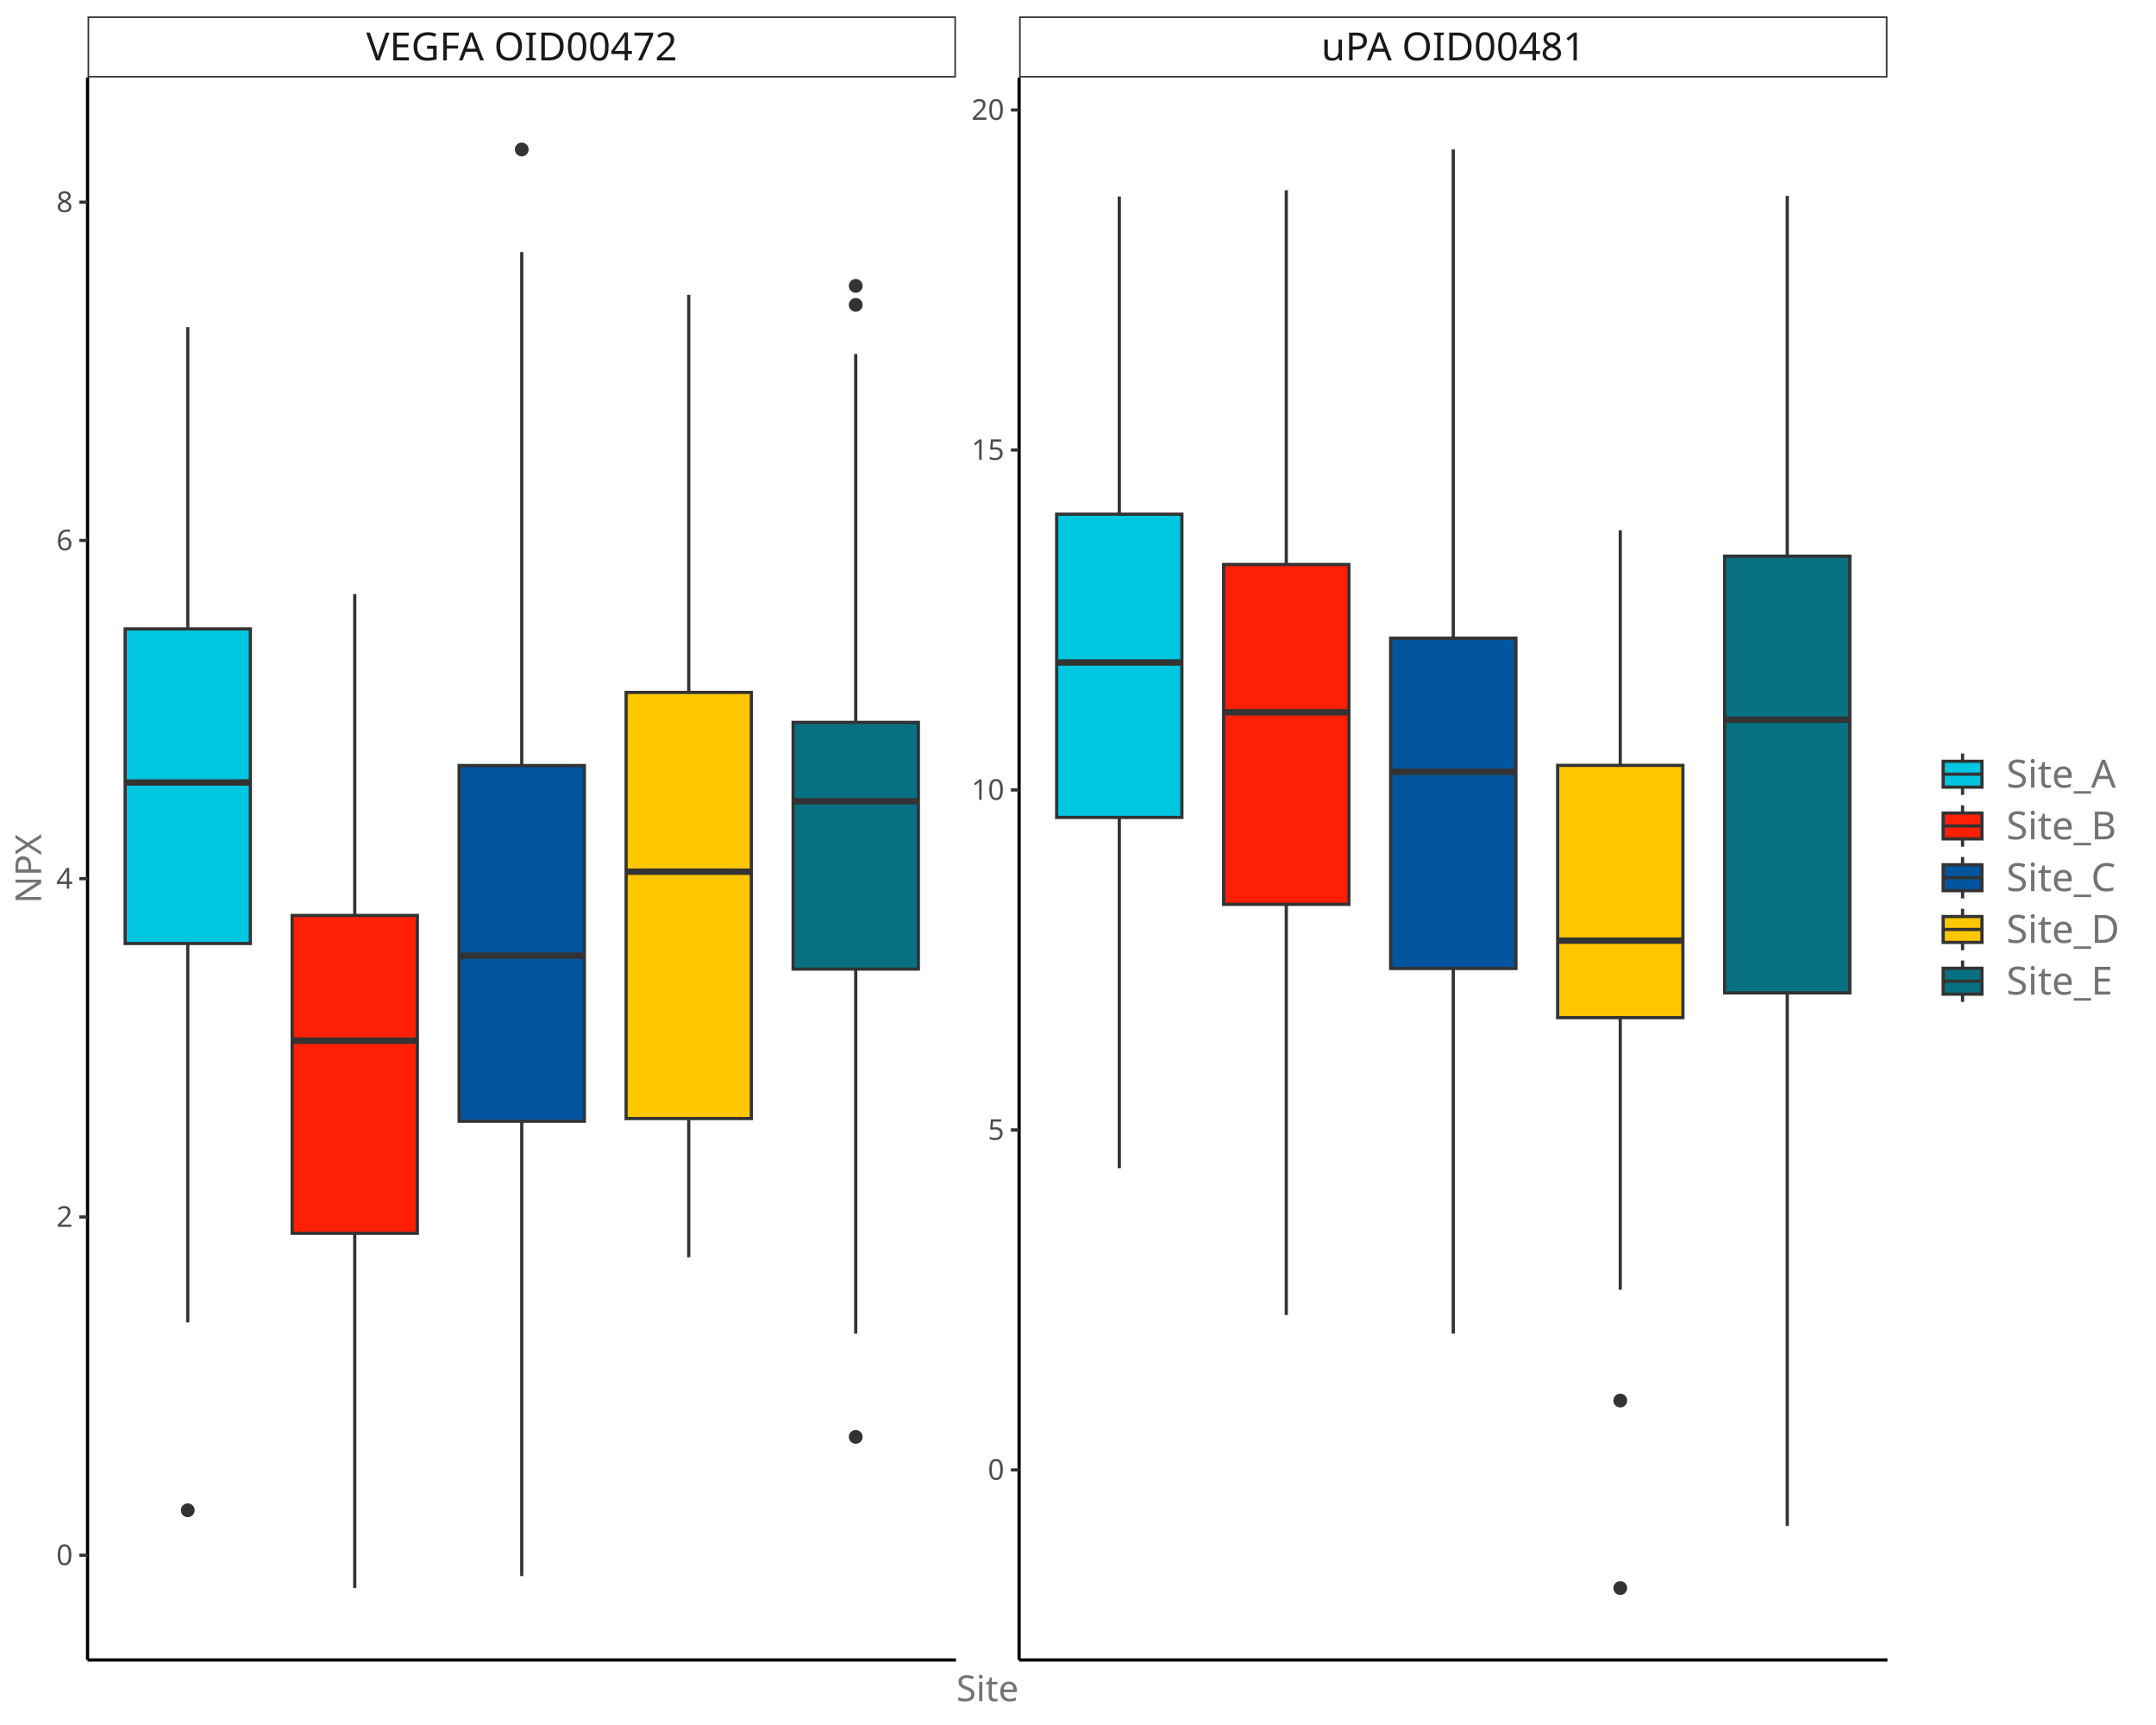
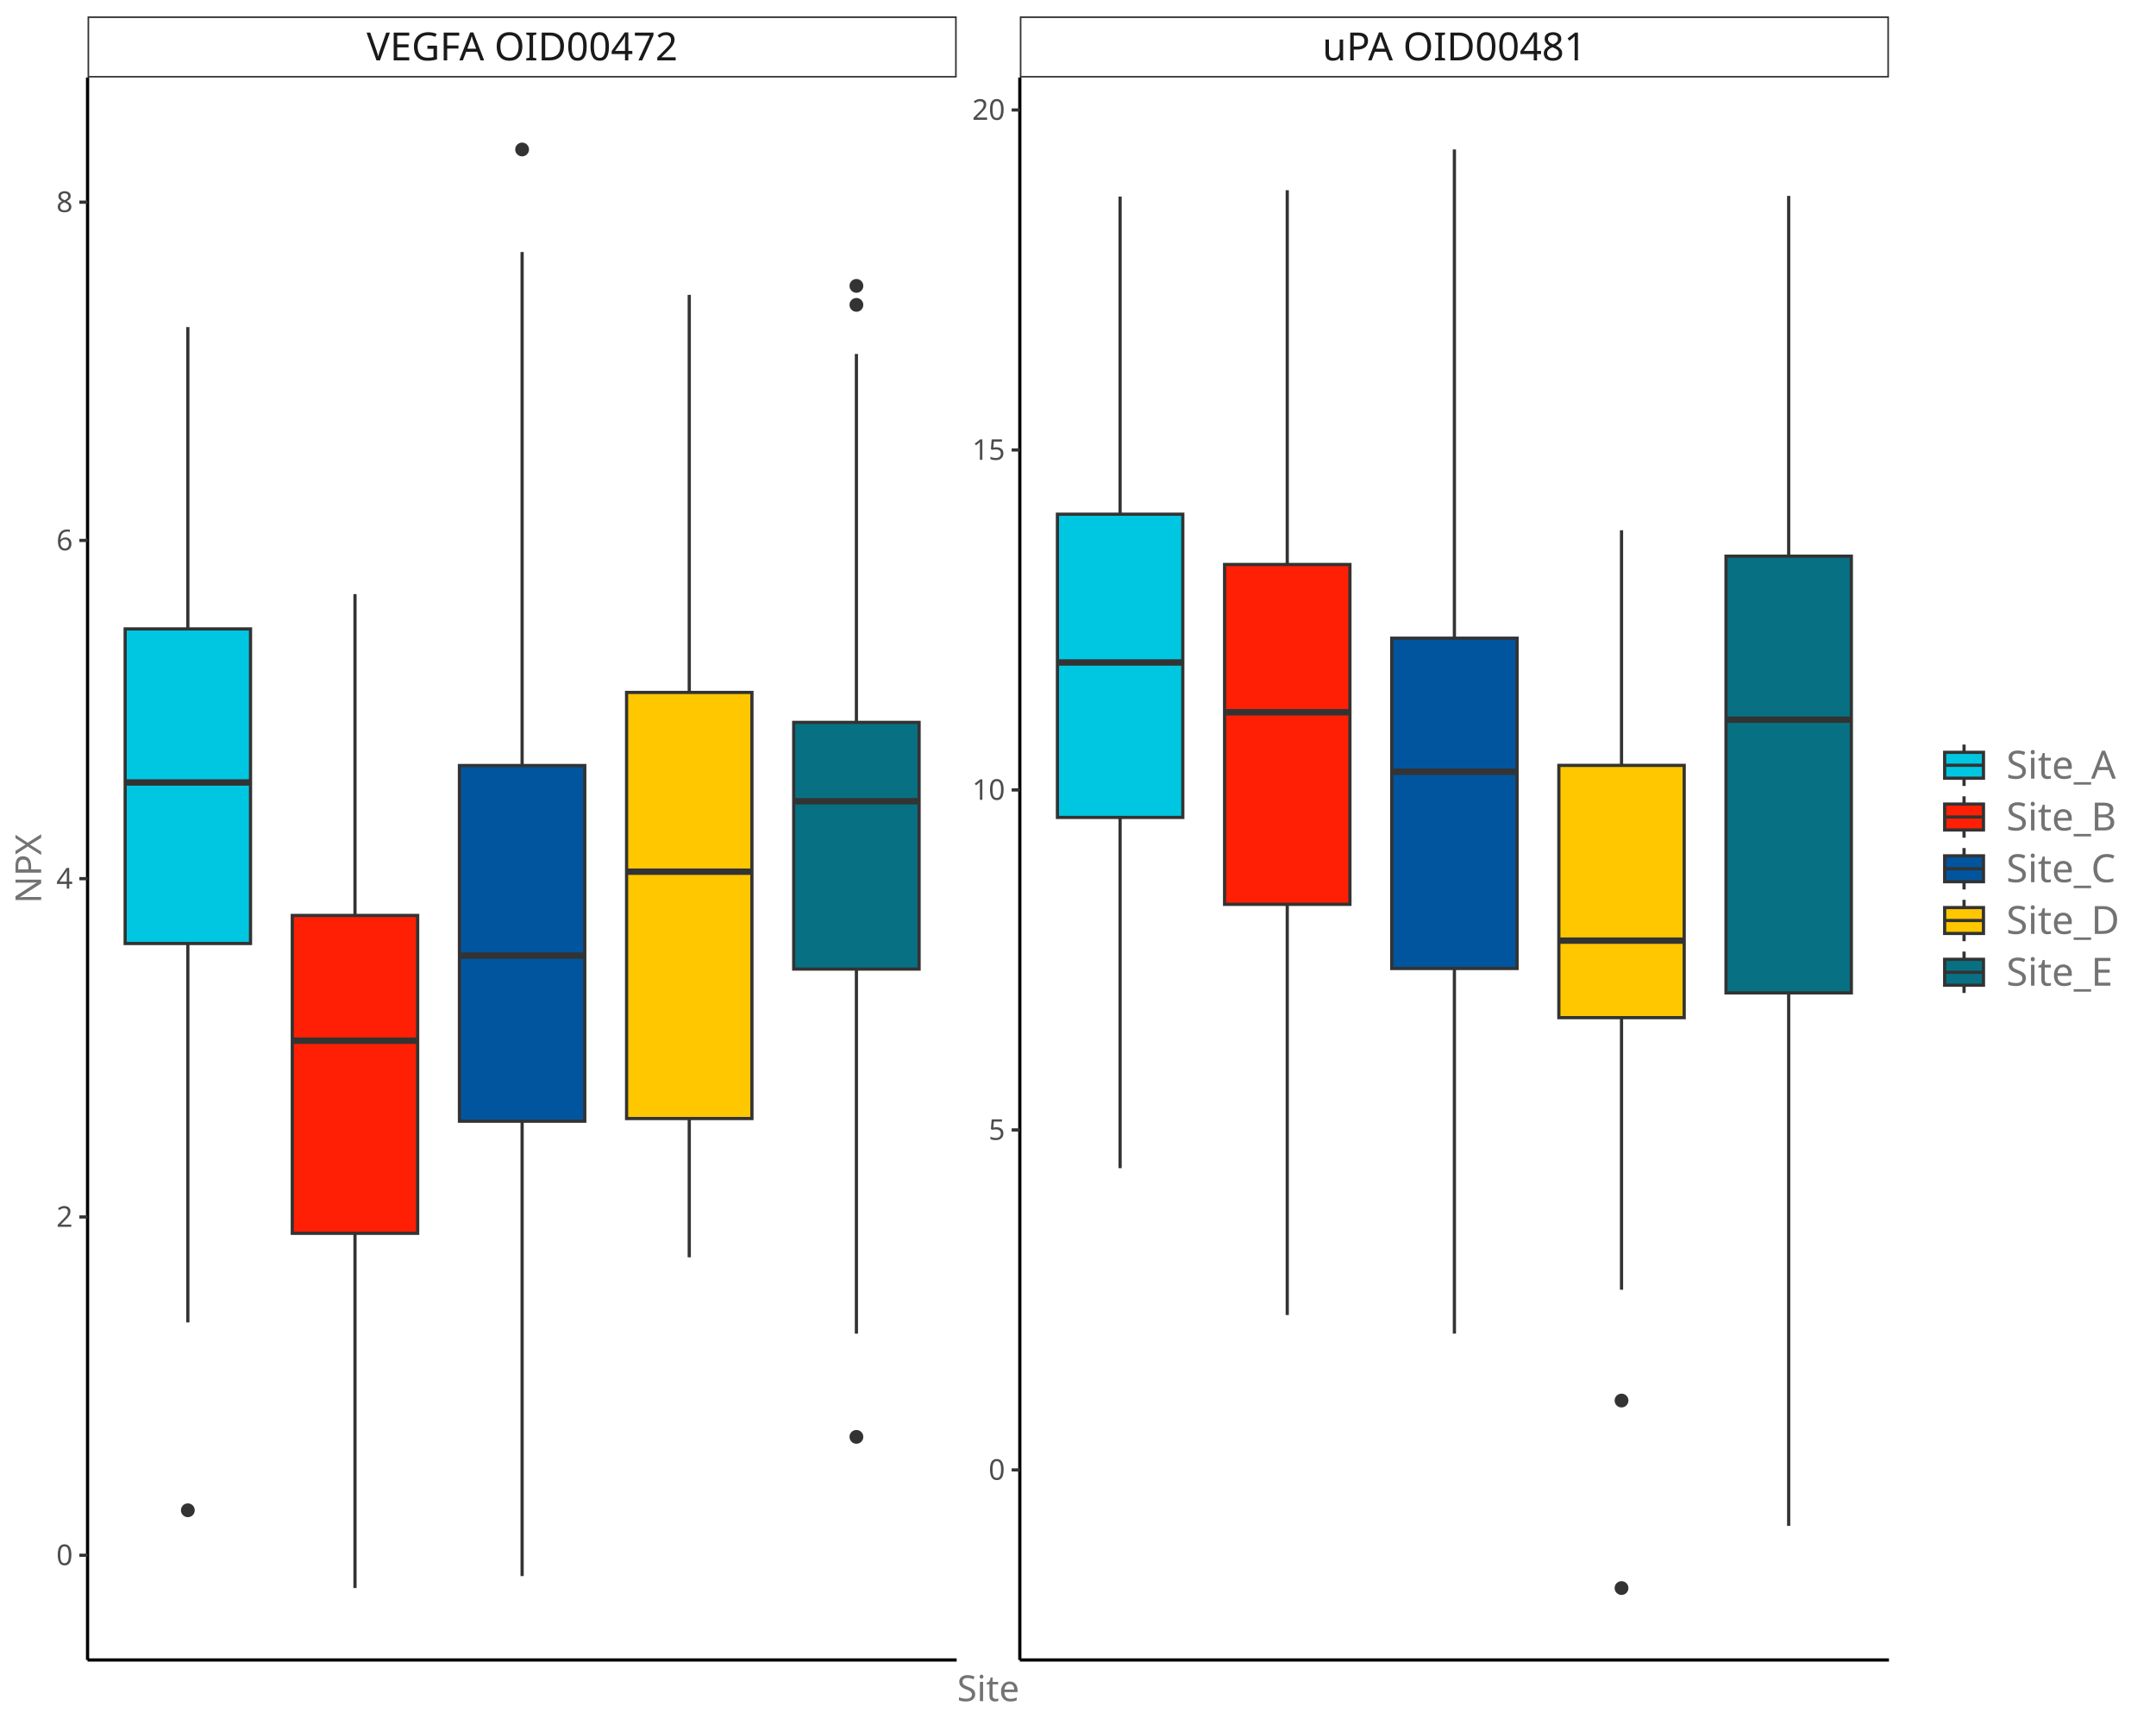
<svg xmlns="http://www.w3.org/2000/svg" class="svglite" data-engine-version="2.0" width="720.00pt" height="576.00pt" viewBox="0 0 720.00 576.00">
  <defs>
    <style type="text/css">
    .svglite line, .svglite polyline, .svglite polygon, .svglite path, .svglite rect, .svglite circle {
      fill: none;
      stroke: #000000;
      stroke-linecap: round;
      stroke-linejoin: round;
      stroke-miterlimit: 10.00;
    }
  </style>
  </defs>
  <rect width="100%" height="100%" style="stroke: none; fill: #FFFFFF;" />
  <defs>
    <clipPath id="cpMC4wMHw3MjAuMDB8MC4wMHw1NzYuMDA=">
      <rect x="0.00" y="0.00" width="720.00" height="576.00" />
    </clipPath>
  </defs>
  <g clip-path="url(#cpMC4wMHw3MjAuMDB8MC4wMHw1NzYuMDA=)">
    <rect x="0.00" y="0.00" width="720.00" height="576.00" style="stroke-width: 1.07; stroke: #FFFFFF; fill: #FFFFFF;" />
  </g>
  <defs>
-     <clipPath id="cpMjkuMjR8MzE5LjI0fDI1Ljg5fDU1NC4yOQ==">
-       <rect x="29.24" y="25.89" width="290.00" height="528.40" />
+     <clipPath id="cpMjkuMjR8MzE5LjQ4fDI1Ljg5fDU1NC4yOQ==">
+       <rect x="29.24" y="25.89" width="290.25" height="528.40" />
    </clipPath>
  </defs>
-   <g clip-path="url(#cpMjkuMjR8MzE5LjI0fDI1Ljg5fDU1NC4yOQ==)">
-     <rect x="29.24" y="25.89" width="290.00" height="528.40" style="stroke-width: 1.07; stroke: none; fill: #FFFFFF;" />
-     <circle cx="62.70" cy="504.30" r="1.95" style="stroke-width: 0.71; stroke: #333333; fill: #333333;" />
-     <line x1="62.70" y1="210.00" x2="62.70" y2="109.21" style="stroke-width: 1.07; stroke: #333333; stroke-linecap: butt;" />
-     <line x1="62.70" y1="315.05" x2="62.70" y2="441.59" style="stroke-width: 1.07; stroke: #333333; stroke-linecap: butt;" />
-     <polygon points="41.79,210.00 41.79,315.05 83.61,315.05 83.61,210.00 41.79,210.00 " style="stroke-width: 1.07; stroke: #333333; stroke-linecap: butt; stroke-linejoin: miter; fill: #00C7E1;" />
-     <line x1="41.79" y1="261.28" x2="83.61" y2="261.28" style="stroke-width: 2.13; stroke: #333333; stroke-linecap: butt; stroke-linejoin: miter;" />
-     <line x1="118.47" y1="305.68" x2="118.47" y2="198.38" style="stroke-width: 1.07; stroke: #333333; stroke-linecap: butt;" />
-     <line x1="118.47" y1="411.82" x2="118.47" y2="530.27" style="stroke-width: 1.07; stroke: #333333; stroke-linecap: butt;" />
-     <polygon points="97.56,305.68 97.56,411.82 139.38,411.82 139.38,305.68 97.56,305.68 " style="stroke-width: 1.07; stroke: #333333; stroke-linecap: butt; stroke-linejoin: miter; fill: #FE1F04;" />
-     <line x1="97.56" y1="347.50" x2="139.38" y2="347.50" style="stroke-width: 2.13; stroke: #333333; stroke-linecap: butt; stroke-linejoin: miter;" />
-     <circle cx="174.24" cy="49.91" r="1.95" style="stroke-width: 0.71; stroke: #333333; fill: #333333;" />
-     <line x1="174.24" y1="255.62" x2="174.24" y2="84.16" style="stroke-width: 1.07; stroke: #333333; stroke-linecap: butt;" />
-     <line x1="174.24" y1="374.39" x2="174.24" y2="526.27" style="stroke-width: 1.07; stroke: #333333; stroke-linecap: butt;" />
-     <polygon points="153.32,255.62 153.32,374.39 195.15,374.39 195.15,255.62 153.32,255.62 " style="stroke-width: 1.07; stroke: #333333; stroke-linecap: butt; stroke-linejoin: miter; fill: #00559E;" />
-     <line x1="153.32" y1="319.09" x2="195.15" y2="319.09" style="stroke-width: 2.13; stroke: #333333; stroke-linecap: butt; stroke-linejoin: miter;" />
-     <line x1="230.01" y1="231.21" x2="230.01" y2="98.46" style="stroke-width: 1.07; stroke: #333333; stroke-linecap: butt;" />
-     <line x1="230.01" y1="373.50" x2="230.01" y2="419.82" style="stroke-width: 1.07; stroke: #333333; stroke-linecap: butt;" />
-     <polygon points="209.09,231.21 209.09,373.50 250.92,373.50 250.92,231.21 209.09,231.21 " style="stroke-width: 1.07; stroke: #333333; stroke-linecap: butt; stroke-linejoin: miter; fill: #FFC700;" />
-     <line x1="209.09" y1="291.07" x2="250.92" y2="291.07" style="stroke-width: 2.13; stroke: #333333; stroke-linecap: butt; stroke-linejoin: miter;" />
-     <circle cx="285.77" cy="479.79" r="1.95" style="stroke-width: 0.71; stroke: #333333; fill: #333333;" />
-     <circle cx="285.77" cy="101.80" r="1.95" style="stroke-width: 0.71; stroke: #333333; fill: #333333;" />
-     <circle cx="285.77" cy="95.46" r="1.95" style="stroke-width: 0.71; stroke: #333333; fill: #333333;" />
-     <line x1="285.77" y1="241.21" x2="285.77" y2="118.19" style="stroke-width: 1.07; stroke: #333333; stroke-linecap: butt;" />
-     <line x1="285.77" y1="323.58" x2="285.77" y2="445.33" style="stroke-width: 1.07; stroke: #333333; stroke-linecap: butt;" />
-     <polygon points="264.86,241.21 264.86,323.58 306.69,323.58 306.69,241.21 264.86,241.21 " style="stroke-width: 1.07; stroke: #333333; stroke-linecap: butt; stroke-linejoin: miter; fill: #077183;" />
-     <line x1="264.86" y1="267.55" x2="306.69" y2="267.55" style="stroke-width: 2.13; stroke: #333333; stroke-linecap: butt; stroke-linejoin: miter;" />
+   <g clip-path="url(#cpMjkuMjR8MzE5LjQ4fDI1Ljg5fDU1NC4yOQ==)">
+     <rect x="29.24" y="25.89" width="290.25" height="528.40" style="stroke-width: 1.07; stroke: none; fill: #FFFFFF;" />
+     <circle cx="62.73" cy="504.30" r="1.95" style="stroke-width: 0.71; stroke: #333333; fill: #333333;" />
+     <line x1="62.73" y1="210.00" x2="62.73" y2="109.21" style="stroke-width: 1.07; stroke: #333333; stroke-linecap: butt;" />
+     <line x1="62.73" y1="315.05" x2="62.73" y2="441.59" style="stroke-width: 1.07; stroke: #333333; stroke-linecap: butt;" />
+     <polygon points="41.80,210.00 41.80,315.05 83.66,315.05 83.66,210.00 41.80,210.00 " style="stroke-width: 1.07; stroke: #333333; stroke-linecap: butt; stroke-linejoin: miter; fill: #00C7E1;" />
+     <line x1="41.80" y1="261.28" x2="83.66" y2="261.28" style="stroke-width: 2.13; stroke: #333333; stroke-linecap: butt; stroke-linejoin: miter;" />
+     <line x1="118.55" y1="305.68" x2="118.55" y2="198.38" style="stroke-width: 1.07; stroke: #333333; stroke-linecap: butt;" />
+     <line x1="118.55" y1="411.82" x2="118.55" y2="530.27" style="stroke-width: 1.07; stroke: #333333; stroke-linecap: butt;" />
+     <polygon points="97.61,305.68 97.61,411.82 139.48,411.82 139.48,305.68 97.61,305.68 " style="stroke-width: 1.07; stroke: #333333; stroke-linecap: butt; stroke-linejoin: miter; fill: #FE1F04;" />
+     <line x1="97.61" y1="347.50" x2="139.48" y2="347.50" style="stroke-width: 2.13; stroke: #333333; stroke-linecap: butt; stroke-linejoin: miter;" />
+     <circle cx="174.36" cy="49.91" r="1.95" style="stroke-width: 0.71; stroke: #333333; fill: #333333;" />
+     <line x1="174.36" y1="255.62" x2="174.36" y2="84.16" style="stroke-width: 1.07; stroke: #333333; stroke-linecap: butt;" />
+     <line x1="174.36" y1="374.39" x2="174.36" y2="526.27" style="stroke-width: 1.07; stroke: #333333; stroke-linecap: butt;" />
+     <polygon points="153.43,255.62 153.43,374.39 195.29,374.39 195.29,255.62 153.43,255.62 " style="stroke-width: 1.07; stroke: #333333; stroke-linecap: butt; stroke-linejoin: miter; fill: #00559E;" />
+     <line x1="153.43" y1="319.09" x2="195.29" y2="319.09" style="stroke-width: 2.13; stroke: #333333; stroke-linecap: butt; stroke-linejoin: miter;" />
+     <line x1="230.18" y1="231.21" x2="230.18" y2="98.46" style="stroke-width: 1.07; stroke: #333333; stroke-linecap: butt;" />
+     <line x1="230.18" y1="373.50" x2="230.18" y2="419.82" style="stroke-width: 1.07; stroke: #333333; stroke-linecap: butt;" />
+     <polygon points="209.25,231.21 209.25,373.50 251.11,373.50 251.11,231.21 209.25,231.21 " style="stroke-width: 1.07; stroke: #333333; stroke-linecap: butt; stroke-linejoin: miter; fill: #FFC700;" />
+     <line x1="209.25" y1="291.07" x2="251.11" y2="291.07" style="stroke-width: 2.13; stroke: #333333; stroke-linecap: butt; stroke-linejoin: miter;" />
+     <circle cx="286.00" cy="479.79" r="1.95" style="stroke-width: 0.71; stroke: #333333; fill: #333333;" />
+     <circle cx="286.00" cy="101.80" r="1.95" style="stroke-width: 0.71; stroke: #333333; fill: #333333;" />
+     <circle cx="286.00" cy="95.46" r="1.95" style="stroke-width: 0.71; stroke: #333333; fill: #333333;" />
+     <line x1="286.00" y1="241.21" x2="286.00" y2="118.19" style="stroke-width: 1.07; stroke: #333333; stroke-linecap: butt;" />
+     <line x1="286.00" y1="323.58" x2="286.00" y2="445.33" style="stroke-width: 1.07; stroke: #333333; stroke-linecap: butt;" />
+     <polygon points="265.06,241.21 265.06,323.58 306.93,323.58 306.93,241.21 265.06,241.21 " style="stroke-width: 1.07; stroke: #333333; stroke-linecap: butt; stroke-linejoin: miter; fill: #077183;" />
+     <line x1="265.06" y1="267.55" x2="306.93" y2="267.55" style="stroke-width: 2.13; stroke: #333333; stroke-linecap: butt; stroke-linejoin: miter;" />
  </g>
  <g clip-path="url(#cpMC4wMHw3MjAuMDB8MC4wMHw1NzYuMDA=)">
</g>
  <defs>
-     <clipPath id="cpMzQwLjMzfDYzMC4zMnwyNS44OXw1NTQuMjk=">
-       <rect x="340.33" y="25.89" width="290.00" height="528.40" />
+     <clipPath id="cpMzQwLjU3fDYzMC44MnwyNS44OXw1NTQuMjk=">
+       <rect x="340.57" y="25.89" width="290.25" height="528.40" />
    </clipPath>
  </defs>
-   <g clip-path="url(#cpMzQwLjMzfDYzMC4zMnwyNS44OXw1NTQuMjk=)">
-     <rect x="340.33" y="25.89" width="290.00" height="528.40" style="stroke-width: 1.07; stroke: none; fill: #FFFFFF;" />
-     <line x1="373.79" y1="171.70" x2="373.79" y2="65.62" style="stroke-width: 1.07; stroke: #333333; stroke-linecap: butt;" />
-     <line x1="373.79" y1="272.95" x2="373.79" y2="390.07" style="stroke-width: 1.07; stroke: #333333; stroke-linecap: butt;" />
-     <polygon points="352.87,171.70 352.87,272.95 394.70,272.95 394.70,171.70 352.87,171.70 " style="stroke-width: 1.07; stroke: #333333; stroke-linecap: butt; stroke-linejoin: miter; fill: #00C7E1;" />
-     <line x1="352.87" y1="221.21" x2="394.70" y2="221.21" style="stroke-width: 2.13; stroke: #333333; stroke-linecap: butt; stroke-linejoin: miter;" />
-     <line x1="429.56" y1="188.49" x2="429.56" y2="63.52" style="stroke-width: 1.07; stroke: #333333; stroke-linecap: butt;" />
-     <line x1="429.56" y1="301.97" x2="429.56" y2="439.11" style="stroke-width: 1.07; stroke: #333333; stroke-linecap: butt;" />
-     <polygon points="408.64,188.49 408.64,301.97 450.47,301.97 450.47,188.49 408.64,188.49 " style="stroke-width: 1.07; stroke: #333333; stroke-linecap: butt; stroke-linejoin: miter; fill: #FE1F04;" />
-     <line x1="408.64" y1="237.83" x2="450.47" y2="237.83" style="stroke-width: 2.13; stroke: #333333; stroke-linecap: butt; stroke-linejoin: miter;" />
-     <line x1="485.32" y1="213.10" x2="485.32" y2="49.91" style="stroke-width: 1.07; stroke: #333333; stroke-linecap: butt;" />
-     <line x1="485.32" y1="323.39" x2="485.32" y2="445.30" style="stroke-width: 1.07; stroke: #333333; stroke-linecap: butt;" />
-     <polygon points="464.41,213.10 464.41,323.39 506.24,323.39 506.24,213.10 464.41,213.10 " style="stroke-width: 1.07; stroke: #333333; stroke-linecap: butt; stroke-linejoin: miter; fill: #00559E;" />
-     <line x1="464.41" y1="257.70" x2="506.24" y2="257.70" style="stroke-width: 2.13; stroke: #333333; stroke-linecap: butt; stroke-linejoin: miter;" />
-     <circle cx="541.09" cy="467.66" r="1.95" style="stroke-width: 0.71; stroke: #333333; fill: #333333;" />
-     <circle cx="541.09" cy="530.27" r="1.95" style="stroke-width: 0.71; stroke: #333333; fill: #333333;" />
-     <line x1="541.09" y1="255.57" x2="541.09" y2="177.07" style="stroke-width: 1.07; stroke: #333333; stroke-linecap: butt;" />
-     <line x1="541.09" y1="339.81" x2="541.09" y2="430.65" style="stroke-width: 1.07; stroke: #333333; stroke-linecap: butt;" />
-     <polygon points="520.18,255.57 520.18,339.81 562.01,339.81 562.01,255.57 520.18,255.57 " style="stroke-width: 1.07; stroke: #333333; stroke-linecap: butt; stroke-linejoin: miter; fill: #FFC700;" />
-     <line x1="520.18" y1="314.09" x2="562.01" y2="314.09" style="stroke-width: 2.13; stroke: #333333; stroke-linecap: butt; stroke-linejoin: miter;" />
-     <line x1="596.86" y1="185.72" x2="596.86" y2="65.41" style="stroke-width: 1.07; stroke: #333333; stroke-linecap: butt;" />
-     <line x1="596.86" y1="331.54" x2="596.86" y2="509.51" style="stroke-width: 1.07; stroke: #333333; stroke-linecap: butt;" />
-     <polygon points="575.95,185.72 575.95,331.54 617.77,331.54 617.77,185.72 575.95,185.72 " style="stroke-width: 1.07; stroke: #333333; stroke-linecap: butt; stroke-linejoin: miter; fill: #077183;" />
-     <line x1="575.95" y1="240.32" x2="617.77" y2="240.32" style="stroke-width: 2.13; stroke: #333333; stroke-linecap: butt; stroke-linejoin: miter;" />
+   <g clip-path="url(#cpMzQwLjU3fDYzMC44MnwyNS44OXw1NTQuMjk=)">
+     <rect x="340.57" y="25.89" width="290.25" height="528.40" style="stroke-width: 1.07; stroke: none; fill: #FFFFFF;" />
+     <line x1="374.06" y1="171.70" x2="374.06" y2="65.62" style="stroke-width: 1.07; stroke: #333333; stroke-linecap: butt;" />
+     <line x1="374.06" y1="272.95" x2="374.06" y2="390.07" style="stroke-width: 1.07; stroke: #333333; stroke-linecap: butt;" />
+     <polygon points="353.13,171.70 353.13,272.95 395.00,272.95 395.00,171.70 353.13,171.70 " style="stroke-width: 1.07; stroke: #333333; stroke-linecap: butt; stroke-linejoin: miter; fill: #00C7E1;" />
+     <line x1="353.13" y1="221.21" x2="395.00" y2="221.21" style="stroke-width: 2.13; stroke: #333333; stroke-linecap: butt; stroke-linejoin: miter;" />
+     <line x1="429.88" y1="188.49" x2="429.88" y2="63.52" style="stroke-width: 1.07; stroke: #333333; stroke-linecap: butt;" />
+     <line x1="429.88" y1="301.97" x2="429.88" y2="439.11" style="stroke-width: 1.07; stroke: #333333; stroke-linecap: butt;" />
+     <polygon points="408.95,188.49 408.95,301.97 450.81,301.97 450.81,188.49 408.95,188.49 " style="stroke-width: 1.07; stroke: #333333; stroke-linecap: butt; stroke-linejoin: miter; fill: #FE1F04;" />
+     <line x1="408.95" y1="237.83" x2="450.81" y2="237.83" style="stroke-width: 2.13; stroke: #333333; stroke-linecap: butt; stroke-linejoin: miter;" />
+     <line x1="485.70" y1="213.10" x2="485.70" y2="49.91" style="stroke-width: 1.07; stroke: #333333; stroke-linecap: butt;" />
+     <line x1="485.70" y1="323.39" x2="485.70" y2="445.30" style="stroke-width: 1.07; stroke: #333333; stroke-linecap: butt;" />
+     <polygon points="464.77,213.10 464.77,323.39 506.63,323.39 506.63,213.10 464.77,213.10 " style="stroke-width: 1.07; stroke: #333333; stroke-linecap: butt; stroke-linejoin: miter; fill: #00559E;" />
+     <line x1="464.77" y1="257.70" x2="506.63" y2="257.70" style="stroke-width: 2.13; stroke: #333333; stroke-linecap: butt; stroke-linejoin: miter;" />
+     <circle cx="541.51" cy="467.66" r="1.95" style="stroke-width: 0.71; stroke: #333333; fill: #333333;" />
+     <circle cx="541.51" cy="530.27" r="1.95" style="stroke-width: 0.71; stroke: #333333; fill: #333333;" />
+     <line x1="541.51" y1="255.57" x2="541.51" y2="177.07" style="stroke-width: 1.07; stroke: #333333; stroke-linecap: butt;" />
+     <line x1="541.51" y1="339.81" x2="541.51" y2="430.65" style="stroke-width: 1.07; stroke: #333333; stroke-linecap: butt;" />
+     <polygon points="520.58,255.57 520.58,339.81 562.44,339.81 562.44,255.57 520.58,255.57 " style="stroke-width: 1.07; stroke: #333333; stroke-linecap: butt; stroke-linejoin: miter; fill: #FFC700;" />
+     <line x1="520.58" y1="314.09" x2="562.44" y2="314.09" style="stroke-width: 2.13; stroke: #333333; stroke-linecap: butt; stroke-linejoin: miter;" />
+     <line x1="597.33" y1="185.72" x2="597.33" y2="65.41" style="stroke-width: 1.07; stroke: #333333; stroke-linecap: butt;" />
+     <line x1="597.33" y1="331.54" x2="597.33" y2="509.51" style="stroke-width: 1.07; stroke: #333333; stroke-linecap: butt;" />
+     <polygon points="576.40,185.72 576.40,331.54 618.26,331.54 618.26,185.72 576.40,185.72 " style="stroke-width: 1.07; stroke: #333333; stroke-linecap: butt; stroke-linejoin: miter; fill: #077183;" />
+     <line x1="576.40" y1="240.32" x2="618.26" y2="240.32" style="stroke-width: 2.13; stroke: #333333; stroke-linecap: butt; stroke-linejoin: miter;" />
  </g>
  <g clip-path="url(#cpMC4wMHw3MjAuMDB8MC4wMHw1NzYuMDA=)">
</g>
  <defs>
-     <clipPath id="cpMjkuMjR8MzE5LjI0fDUuNDh8MjUuODk=">
-       <rect x="29.24" y="5.48" width="290.00" height="20.41" />
+     <clipPath id="cpMjkuMjR8MzE5LjQ4fDUuNDh8MjUuODk=">
+       <rect x="29.24" y="5.48" width="290.25" height="20.41" />
    </clipPath>
  </defs>
-   <g clip-path="url(#cpMjkuMjR8MzE5LjI0fDUuNDh8MjUuODk=)">
-     <rect x="29.24" y="5.48" width="290.00" height="20.41" style="stroke-width: 1.07; stroke: #333333; fill: #FFFFFF;" />
-     <text x="174.24" y="20.16" text-anchor="middle" style="font-size: 13.00px; fill: #1A1A1A; font-family: sans;" textLength="106.96px" lengthAdjust="spacingAndGlyphs">VEGFA OID00472</text>
+   <g clip-path="url(#cpMjkuMjR8MzE5LjQ4fDUuNDh8MjUuODk=)">
+     <rect x="29.24" y="5.48" width="290.25" height="20.41" style="stroke-width: 1.07; stroke: #333333; fill: #FFFFFF;" />
+     <text x="174.36" y="20.16" text-anchor="middle" style="font-size: 13.00px; fill: #1A1A1A; font-family: sans;" textLength="106.96px" lengthAdjust="spacingAndGlyphs">VEGFA OID00472</text>
  </g>
  <g clip-path="url(#cpMC4wMHw3MjAuMDB8MC4wMHw1NzYuMDA=)">
</g>
  <defs>
-     <clipPath id="cpMzQwLjMzfDYzMC4zMnw1LjQ4fDI1Ljg5">
-       <rect x="340.33" y="5.48" width="290.00" height="20.41" />
+     <clipPath id="cpMzQwLjU3fDYzMC44Mnw1LjQ4fDI1Ljg5">
+       <rect x="340.57" y="5.48" width="290.25" height="20.41" />
    </clipPath>
  </defs>
-   <g clip-path="url(#cpMzQwLjMzfDYzMC4zMnw1LjQ4fDI1Ljg5)">
-     <rect x="340.33" y="5.48" width="290.00" height="20.41" style="stroke-width: 1.07; stroke: #333333; fill: #FFFFFF;" />
-     <text x="485.32" y="20.16" text-anchor="middle" style="font-size: 13.00px; fill: #1A1A1A; font-family: sans;" textLength="87.46px" lengthAdjust="spacingAndGlyphs">uPA OID00481</text>
+   <g clip-path="url(#cpMzQwLjU3fDYzMC44Mnw1LjQ4fDI1Ljg5)">
+     <rect x="340.57" y="5.48" width="290.25" height="20.41" style="stroke-width: 1.07; stroke: #333333; fill: #FFFFFF;" />
+     <text x="485.70" y="20.16" text-anchor="middle" style="font-size: 13.00px; fill: #1A1A1A; font-family: sans;" textLength="87.46px" lengthAdjust="spacingAndGlyphs">uPA OID00481</text>
  </g>
  <g clip-path="url(#cpMC4wMHw3MjAuMDB8MC4wMHw1NzYuMDA=)">
-     <polyline points="29.24,554.29 319.24,554.29 " style="stroke-width: 1.07; stroke-linecap: butt;" />
-     <polyline points="340.33,554.29 630.32,554.29 " style="stroke-width: 1.07; stroke-linecap: butt;" />
-     <polyline points="340.33,554.29 340.33,25.89 " style="stroke-width: 1.07; stroke-linecap: butt;" />
-     <text x="335.39" y="494.13" text-anchor="end" style="font-size: 9.60px; fill: #4D4D4D; font-family: sans;" textLength="5.34px" lengthAdjust="spacingAndGlyphs">0</text>
-     <text x="335.39" y="380.60" text-anchor="end" style="font-size: 9.60px; fill: #4D4D4D; font-family: sans;" textLength="5.34px" lengthAdjust="spacingAndGlyphs">5</text>
-     <text x="335.39" y="267.08" text-anchor="end" style="font-size: 9.60px; fill: #4D4D4D; font-family: sans;" textLength="10.68px" lengthAdjust="spacingAndGlyphs">10</text>
-     <text x="335.39" y="153.55" text-anchor="end" style="font-size: 9.60px; fill: #4D4D4D; font-family: sans;" textLength="10.68px" lengthAdjust="spacingAndGlyphs">15</text>
-     <text x="335.39" y="40.02" text-anchor="end" style="font-size: 9.60px; fill: #4D4D4D; font-family: sans;" textLength="10.68px" lengthAdjust="spacingAndGlyphs">20</text>
-     <polyline points="337.59,490.82 340.33,490.82 " style="stroke-width: 1.07; stroke: #333333; stroke-linecap: butt;" />
-     <polyline points="337.59,377.30 340.33,377.30 " style="stroke-width: 1.07; stroke: #333333; stroke-linecap: butt;" />
-     <polyline points="337.59,263.77 340.33,263.77 " style="stroke-width: 1.07; stroke: #333333; stroke-linecap: butt;" />
-     <polyline points="337.59,150.25 340.33,150.25 " style="stroke-width: 1.07; stroke: #333333; stroke-linecap: butt;" />
-     <polyline points="337.59,36.72 340.33,36.72 " style="stroke-width: 1.07; stroke: #333333; stroke-linecap: butt;" />
+     <polyline points="29.24,554.29 319.48,554.29 " style="stroke-width: 1.07; stroke-linecap: butt;" />
+     <polyline points="340.57,554.29 630.82,554.29 " style="stroke-width: 1.07; stroke-linecap: butt;" />
+     <polyline points="340.57,554.29 340.57,25.89 " style="stroke-width: 1.07; stroke-linecap: butt;" />
+     <text x="335.64" y="494.13" text-anchor="end" style="font-size: 9.60px; fill: #4D4D4D; font-family: sans;" textLength="5.34px" lengthAdjust="spacingAndGlyphs">0</text>
+     <text x="335.64" y="380.60" text-anchor="end" style="font-size: 9.60px; fill: #4D4D4D; font-family: sans;" textLength="5.34px" lengthAdjust="spacingAndGlyphs">5</text>
+     <text x="335.64" y="267.08" text-anchor="end" style="font-size: 9.60px; fill: #4D4D4D; font-family: sans;" textLength="10.68px" lengthAdjust="spacingAndGlyphs">10</text>
+     <text x="335.64" y="153.55" text-anchor="end" style="font-size: 9.60px; fill: #4D4D4D; font-family: sans;" textLength="10.68px" lengthAdjust="spacingAndGlyphs">15</text>
+     <text x="335.64" y="40.02" text-anchor="end" style="font-size: 9.60px; fill: #4D4D4D; font-family: sans;" textLength="10.68px" lengthAdjust="spacingAndGlyphs">20</text>
+     <polyline points="337.84,490.82 340.57,490.82 " style="stroke-width: 1.07; stroke: #333333; stroke-linecap: butt;" />
+     <polyline points="337.84,377.30 340.57,377.30 " style="stroke-width: 1.07; stroke: #333333; stroke-linecap: butt;" />
+     <polyline points="337.84,263.77 340.57,263.77 " style="stroke-width: 1.07; stroke: #333333; stroke-linecap: butt;" />
+     <polyline points="337.84,150.25 340.57,150.25 " style="stroke-width: 1.07; stroke: #333333; stroke-linecap: butt;" />
+     <polyline points="337.84,36.72 340.57,36.72 " style="stroke-width: 1.07; stroke: #333333; stroke-linecap: butt;" />
    <polyline points="29.24,554.29 29.24,25.89 " style="stroke-width: 1.07; stroke-linecap: butt;" />
    <text x="24.31" y="522.61" text-anchor="end" style="font-size: 9.60px; fill: #4D4D4D; font-family: sans;" textLength="5.34px" lengthAdjust="spacingAndGlyphs">0</text>
    <text x="24.31" y="409.66" text-anchor="end" style="font-size: 9.60px; fill: #4D4D4D; font-family: sans;" textLength="5.34px" lengthAdjust="spacingAndGlyphs">2</text>
    <text x="24.31" y="296.71" text-anchor="end" style="font-size: 9.60px; fill: #4D4D4D; font-family: sans;" textLength="5.34px" lengthAdjust="spacingAndGlyphs">4</text>
    <text x="24.31" y="183.75" text-anchor="end" style="font-size: 9.60px; fill: #4D4D4D; font-family: sans;" textLength="5.34px" lengthAdjust="spacingAndGlyphs">6</text>
    <text x="24.31" y="70.80" text-anchor="end" style="font-size: 9.60px; fill: #4D4D4D; font-family: sans;" textLength="5.34px" lengthAdjust="spacingAndGlyphs">8</text>
    <polyline points="26.50,519.31 29.24,519.31 " style="stroke-width: 1.07; stroke: #333333; stroke-linecap: butt;" />
    <polyline points="26.50,406.36 29.24,406.36 " style="stroke-width: 1.07; stroke: #333333; stroke-linecap: butt;" />
    <polyline points="26.50,293.40 29.24,293.40 " style="stroke-width: 1.07; stroke: #333333; stroke-linecap: butt;" />
    <polyline points="26.50,180.45 29.24,180.45 " style="stroke-width: 1.07; stroke: #333333; stroke-linecap: butt;" />
    <polyline points="26.50,67.50 29.24,67.50 " style="stroke-width: 1.07; stroke: #333333; stroke-linecap: butt;" />
-     <text x="329.78" y="568.03" text-anchor="middle" style="font-size: 12.00px; fill: #737373; font-family: sans;" textLength="20.68px" lengthAdjust="spacingAndGlyphs">Site</text>
+     <text x="330.03" y="568.03" text-anchor="middle" style="font-size: 12.00px; fill: #737373; font-family: sans;" textLength="20.68px" lengthAdjust="spacingAndGlyphs">Site</text>
    <text transform="translate(13.74,290.09) rotate(-90)" text-anchor="middle" style="font-size: 12.00px; fill: #737373; font-family: sans;" textLength="24.68px" lengthAdjust="spacingAndGlyphs">NPX</text>
-     <rect x="641.28" y="238.42" width="73.24" height="103.34" style="stroke-width: 1.07; stroke: none; fill: #FFFFFF;" />
-     <rect x="646.76" y="249.88" width="17.28" height="17.28" style="stroke-width: 1.07; stroke: none; fill: #FFFFFF;" />
-     <polyline points="655.40,265.43 655.40,262.84 " style="stroke-width: 1.07; stroke: #333333; stroke-linecap: butt; stroke-linejoin: miter;" />
-     <polyline points="655.40,254.20 655.40,251.61 " style="stroke-width: 1.07; stroke: #333333; stroke-linecap: butt; stroke-linejoin: miter;" />
-     <rect x="648.92" y="254.20" width="12.96" height="8.64" style="stroke-width: 1.07; stroke: #333333; stroke-linecap: butt; stroke-linejoin: miter; fill: #00C7E1;" />
-     <polyline points="648.92,258.52 661.88,258.52 " style="stroke-width: 1.07; stroke: #333333; stroke-linecap: butt; stroke-linejoin: miter;" />
-     <rect x="646.76" y="267.16" width="17.28" height="17.28" style="stroke-width: 1.07; stroke: none; fill: #FFFFFF;" />
-     <polyline points="655.40,282.71 655.40,280.12 " style="stroke-width: 1.07; stroke: #333333; stroke-linecap: butt; stroke-linejoin: miter;" />
-     <polyline points="655.40,271.48 655.40,268.89 " style="stroke-width: 1.07; stroke: #333333; stroke-linecap: butt; stroke-linejoin: miter;" />
-     <rect x="648.92" y="271.48" width="12.96" height="8.64" style="stroke-width: 1.07; stroke: #333333; stroke-linecap: butt; stroke-linejoin: miter; fill: #FE1F04;" />
-     <polyline points="648.92,275.80 661.88,275.80 " style="stroke-width: 1.07; stroke: #333333; stroke-linecap: butt; stroke-linejoin: miter;" />
-     <rect x="646.76" y="284.44" width="17.28" height="17.28" style="stroke-width: 1.07; stroke: none; fill: #FFFFFF;" />
-     <polyline points="655.40,299.99 655.40,297.40 " style="stroke-width: 1.07; stroke: #333333; stroke-linecap: butt; stroke-linejoin: miter;" />
-     <polyline points="655.40,288.76 655.40,286.17 " style="stroke-width: 1.07; stroke: #333333; stroke-linecap: butt; stroke-linejoin: miter;" />
-     <rect x="648.92" y="288.76" width="12.96" height="8.64" style="stroke-width: 1.07; stroke: #333333; stroke-linecap: butt; stroke-linejoin: miter; fill: #00559E;" />
-     <polyline points="648.92,293.08 661.88,293.08 " style="stroke-width: 1.07; stroke: #333333; stroke-linecap: butt; stroke-linejoin: miter;" />
-     <rect x="646.76" y="301.72" width="17.28" height="17.28" style="stroke-width: 1.07; stroke: none; fill: #FFFFFF;" />
-     <polyline points="655.40,317.27 655.40,314.68 " style="stroke-width: 1.07; stroke: #333333; stroke-linecap: butt; stroke-linejoin: miter;" />
-     <polyline points="655.40,306.04 655.40,303.45 " style="stroke-width: 1.07; stroke: #333333; stroke-linecap: butt; stroke-linejoin: miter;" />
-     <rect x="648.92" y="306.04" width="12.96" height="8.64" style="stroke-width: 1.07; stroke: #333333; stroke-linecap: butt; stroke-linejoin: miter; fill: #FFC700;" />
-     <polyline points="648.92,310.36 661.88,310.36 " style="stroke-width: 1.07; stroke: #333333; stroke-linecap: butt; stroke-linejoin: miter;" />
-     <rect x="646.76" y="319.00" width="17.28" height="17.28" style="stroke-width: 1.07; stroke: none; fill: #FFFFFF;" />
-     <polyline points="655.40,334.55 655.40,331.96 " style="stroke-width: 1.07; stroke: #333333; stroke-linecap: butt; stroke-linejoin: miter;" />
-     <polyline points="655.40,323.32 655.40,320.73 " style="stroke-width: 1.07; stroke: #333333; stroke-linecap: butt; stroke-linejoin: miter;" />
-     <rect x="648.92" y="323.32" width="12.96" height="8.64" style="stroke-width: 1.07; stroke: #333333; stroke-linecap: butt; stroke-linejoin: miter; fill: #077183;" />
-     <polyline points="648.92,327.64 661.88,327.64 " style="stroke-width: 1.07; stroke: #333333; stroke-linecap: butt; stroke-linejoin: miter;" />
-     <text x="670.02" y="262.99" style="font-size: 13.00px; fill: #737373; font-family: sans;" textLength="38.31px" lengthAdjust="spacingAndGlyphs">Site_A</text>
-     <text x="670.02" y="280.27" style="font-size: 13.00px; fill: #737373; font-family: sans;" textLength="38.31px" lengthAdjust="spacingAndGlyphs">Site_B</text>
-     <text x="670.02" y="297.55" style="font-size: 13.00px; fill: #737373; font-family: sans;" textLength="39.02px" lengthAdjust="spacingAndGlyphs">Site_C</text>
-     <text x="670.02" y="314.83" style="font-size: 13.00px; fill: #737373; font-family: sans;" textLength="39.02px" lengthAdjust="spacingAndGlyphs">Site_D</text>
-     <text x="670.02" y="332.11" style="font-size: 13.00px; fill: #737373; font-family: sans;" textLength="38.31px" lengthAdjust="spacingAndGlyphs">Site_E</text>
+     <rect x="641.78" y="241.41" width="72.74" height="97.36" style="stroke-width: 1.07; stroke: none; fill: #FFFFFF;" />
+     <rect x="647.26" y="246.89" width="17.28" height="17.28" style="stroke-width: 1.07; stroke: none; fill: #FFFFFF;" />
+     <polyline points="655.90,262.44 655.90,259.85 " style="stroke-width: 1.07; stroke: #333333; stroke-linecap: butt; stroke-linejoin: miter;" />
+     <polyline points="655.90,251.21 655.90,248.62 " style="stroke-width: 1.07; stroke: #333333; stroke-linecap: butt; stroke-linejoin: miter;" />
+     <rect x="649.42" y="251.21" width="12.96" height="8.64" style="stroke-width: 1.07; stroke: #333333; stroke-linecap: butt; stroke-linejoin: miter; fill: #00C7E1;" />
+     <polyline points="649.42,255.53 662.38,255.53 " style="stroke-width: 1.07; stroke: #333333; stroke-linecap: butt; stroke-linejoin: miter;" />
+     <rect x="647.26" y="264.17" width="17.28" height="17.28" style="stroke-width: 1.07; stroke: none; fill: #FFFFFF;" />
+     <polyline points="655.90,279.72 655.90,277.13 " style="stroke-width: 1.07; stroke: #333333; stroke-linecap: butt; stroke-linejoin: miter;" />
+     <polyline points="655.90,268.49 655.90,265.90 " style="stroke-width: 1.07; stroke: #333333; stroke-linecap: butt; stroke-linejoin: miter;" />
+     <rect x="649.42" y="268.49" width="12.96" height="8.64" style="stroke-width: 1.07; stroke: #333333; stroke-linecap: butt; stroke-linejoin: miter; fill: #FE1F04;" />
+     <polyline points="649.42,272.81 662.38,272.81 " style="stroke-width: 1.07; stroke: #333333; stroke-linecap: butt; stroke-linejoin: miter;" />
+     <rect x="647.26" y="281.45" width="17.28" height="17.28" style="stroke-width: 1.07; stroke: none; fill: #FFFFFF;" />
+     <polyline points="655.90,297.00 655.90,294.41 " style="stroke-width: 1.07; stroke: #333333; stroke-linecap: butt; stroke-linejoin: miter;" />
+     <polyline points="655.90,285.77 655.90,283.18 " style="stroke-width: 1.07; stroke: #333333; stroke-linecap: butt; stroke-linejoin: miter;" />
+     <rect x="649.42" y="285.77" width="12.96" height="8.64" style="stroke-width: 1.07; stroke: #333333; stroke-linecap: butt; stroke-linejoin: miter; fill: #00559E;" />
+     <polyline points="649.42,290.09 662.38,290.09 " style="stroke-width: 1.07; stroke: #333333; stroke-linecap: butt; stroke-linejoin: miter;" />
+     <rect x="647.26" y="298.73" width="17.28" height="17.28" style="stroke-width: 1.07; stroke: none; fill: #FFFFFF;" />
+     <polyline points="655.90,314.28 655.90,311.69 " style="stroke-width: 1.07; stroke: #333333; stroke-linecap: butt; stroke-linejoin: miter;" />
+     <polyline points="655.90,303.05 655.90,300.46 " style="stroke-width: 1.07; stroke: #333333; stroke-linecap: butt; stroke-linejoin: miter;" />
+     <rect x="649.42" y="303.05" width="12.96" height="8.64" style="stroke-width: 1.07; stroke: #333333; stroke-linecap: butt; stroke-linejoin: miter; fill: #FFC700;" />
+     <polyline points="649.42,307.37 662.38,307.37 " style="stroke-width: 1.07; stroke: #333333; stroke-linecap: butt; stroke-linejoin: miter;" />
+     <rect x="647.26" y="316.01" width="17.28" height="17.28" style="stroke-width: 1.07; stroke: none; fill: #FFFFFF;" />
+     <polyline points="655.90,331.56 655.90,328.97 " style="stroke-width: 1.07; stroke: #333333; stroke-linecap: butt; stroke-linejoin: miter;" />
+     <polyline points="655.90,320.33 655.90,317.74 " style="stroke-width: 1.07; stroke: #333333; stroke-linecap: butt; stroke-linejoin: miter;" />
+     <rect x="649.42" y="320.33" width="12.96" height="8.64" style="stroke-width: 1.07; stroke: #333333; stroke-linecap: butt; stroke-linejoin: miter; fill: #077183;" />
+     <polyline points="649.42,324.65 662.38,324.65 " style="stroke-width: 1.07; stroke: #333333; stroke-linecap: butt; stroke-linejoin: miter;" />
+     <text x="670.02" y="260.01" style="font-size: 13.00px; fill: #737373; font-family: sans;" textLength="38.31px" lengthAdjust="spacingAndGlyphs">Site_A</text>
+     <text x="670.02" y="277.29" style="font-size: 13.00px; fill: #737373; font-family: sans;" textLength="38.31px" lengthAdjust="spacingAndGlyphs">Site_B</text>
+     <text x="670.02" y="294.57" style="font-size: 13.00px; fill: #737373; font-family: sans;" textLength="39.02px" lengthAdjust="spacingAndGlyphs">Site_C</text>
+     <text x="670.02" y="311.85" style="font-size: 13.00px; fill: #737373; font-family: sans;" textLength="39.02px" lengthAdjust="spacingAndGlyphs">Site_D</text>
+     <text x="670.02" y="329.13" style="font-size: 13.00px; fill: #737373; font-family: sans;" textLength="38.31px" lengthAdjust="spacingAndGlyphs">Site_E</text>
  </g>
</svg>
